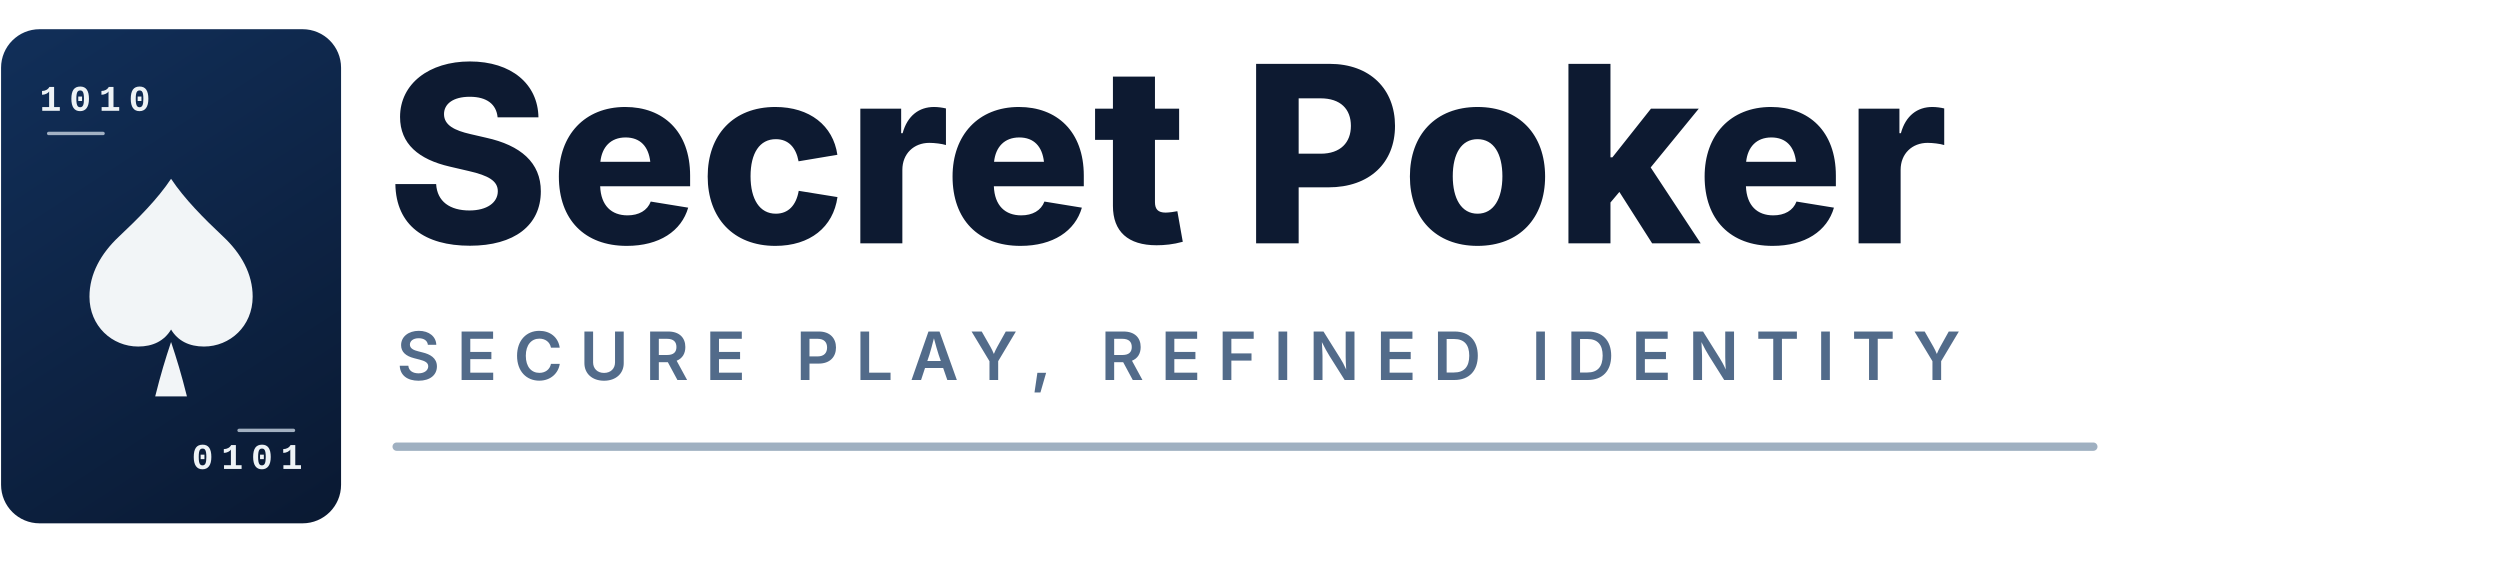
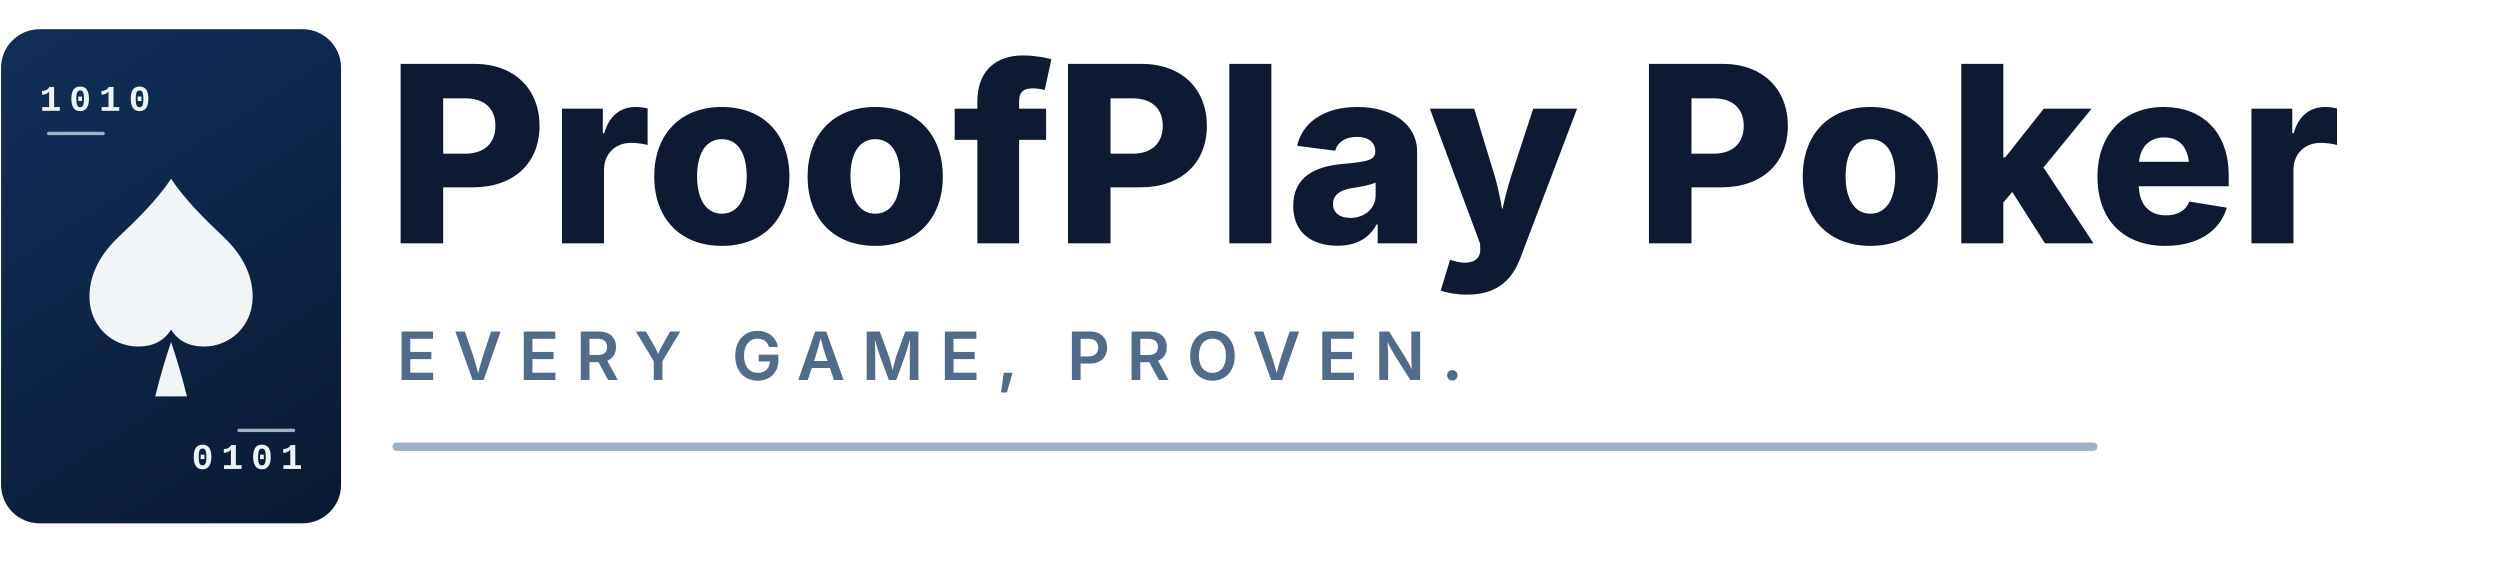
<svg xmlns="http://www.w3.org/2000/svg" width="750" height="170" viewBox="60 22 750 170" fill="none">
  <defs>
    <linearGradient id="cardFill" x1="156" y1="112" x2="440" y2="550" gradientUnits="userSpaceOnUse">
      <stop stop-color="#112F59" />
      <stop offset="1" stop-color="#0A1932" />
    </linearGradient>
  </defs>
  <g transform="translate(10 -8) scale(0.34)">
    <rect x="148" y="114" width="300" height="436" rx="34" fill="url(#cardFill)" />
    <text x="182" y="186" font-size="32" font-family="'SFMono-Regular', Consolas, 'Liberation Mono', monospace" fill="#EEF3F6" font-weight="800" letter-spacing="7">1010</text>
    <text x="414" y="502" font-size="32" font-family="'SFMono-Regular', Consolas, 'Liberation Mono', monospace" fill="#EEF3F6" font-weight="800" letter-spacing="7" text-anchor="end">0101</text>
    <path d="M298 246C286 264 269 281 252 297C236 312 226 330 226 350C226 376 246 394 269 394C282 394 292 389 298 379C304 389 314 394 327 394C350 394 370 376 370 350C370 330 360 312 344 297C327 281 310 264 298 246Z" fill="#F2F5F7" />
    <path d="M298 390C293 405 289 418 284 438H312C307 418 303 405 298 390Z" fill="#F2F5F7" />
    <path d="M190 206H238" stroke="#B2C0CF" stroke-width="3" stroke-linecap="round" opacity="0.9" />
    <path d="M358 468H406" stroke="#B2C0CF" stroke-width="3" stroke-linecap="round" opacity="0.9" />
  </g>
  <g fill="#0D1A31">
-     <text x="176" y="95" font-size="74" font-family="Inter, Arial, Helvetica, sans-serif" font-weight="800" letter-spacing="0.2">Secret Poker</text>
-     <text x="179" y="136" font-size="20" font-family="Inter, Arial, Helvetica, sans-serif" font-weight="600" letter-spacing="5" fill="#526B8A">SECURE PLAY, REFINED IDENTITY</text>
+     <text x="176" y="95" font-size="74" font-family="Inter, Arial, Helvetica, sans-serif" font-weight="800" letter-spacing="0.2" textLength="509" lengthAdjust="spacingAndGlyphs">ProofPlay Poker</text>
+     <text x="179" y="136" font-size="20" font-family="Inter, Arial, Helvetica, sans-serif" font-weight="600" letter-spacing="5" fill="#526B8A">EVERY GAME, PROVEN.</text>
  </g>
  <path d="M179 156H688" stroke="#9FB0C1" stroke-width="2.5" stroke-linecap="round" />
</svg>
